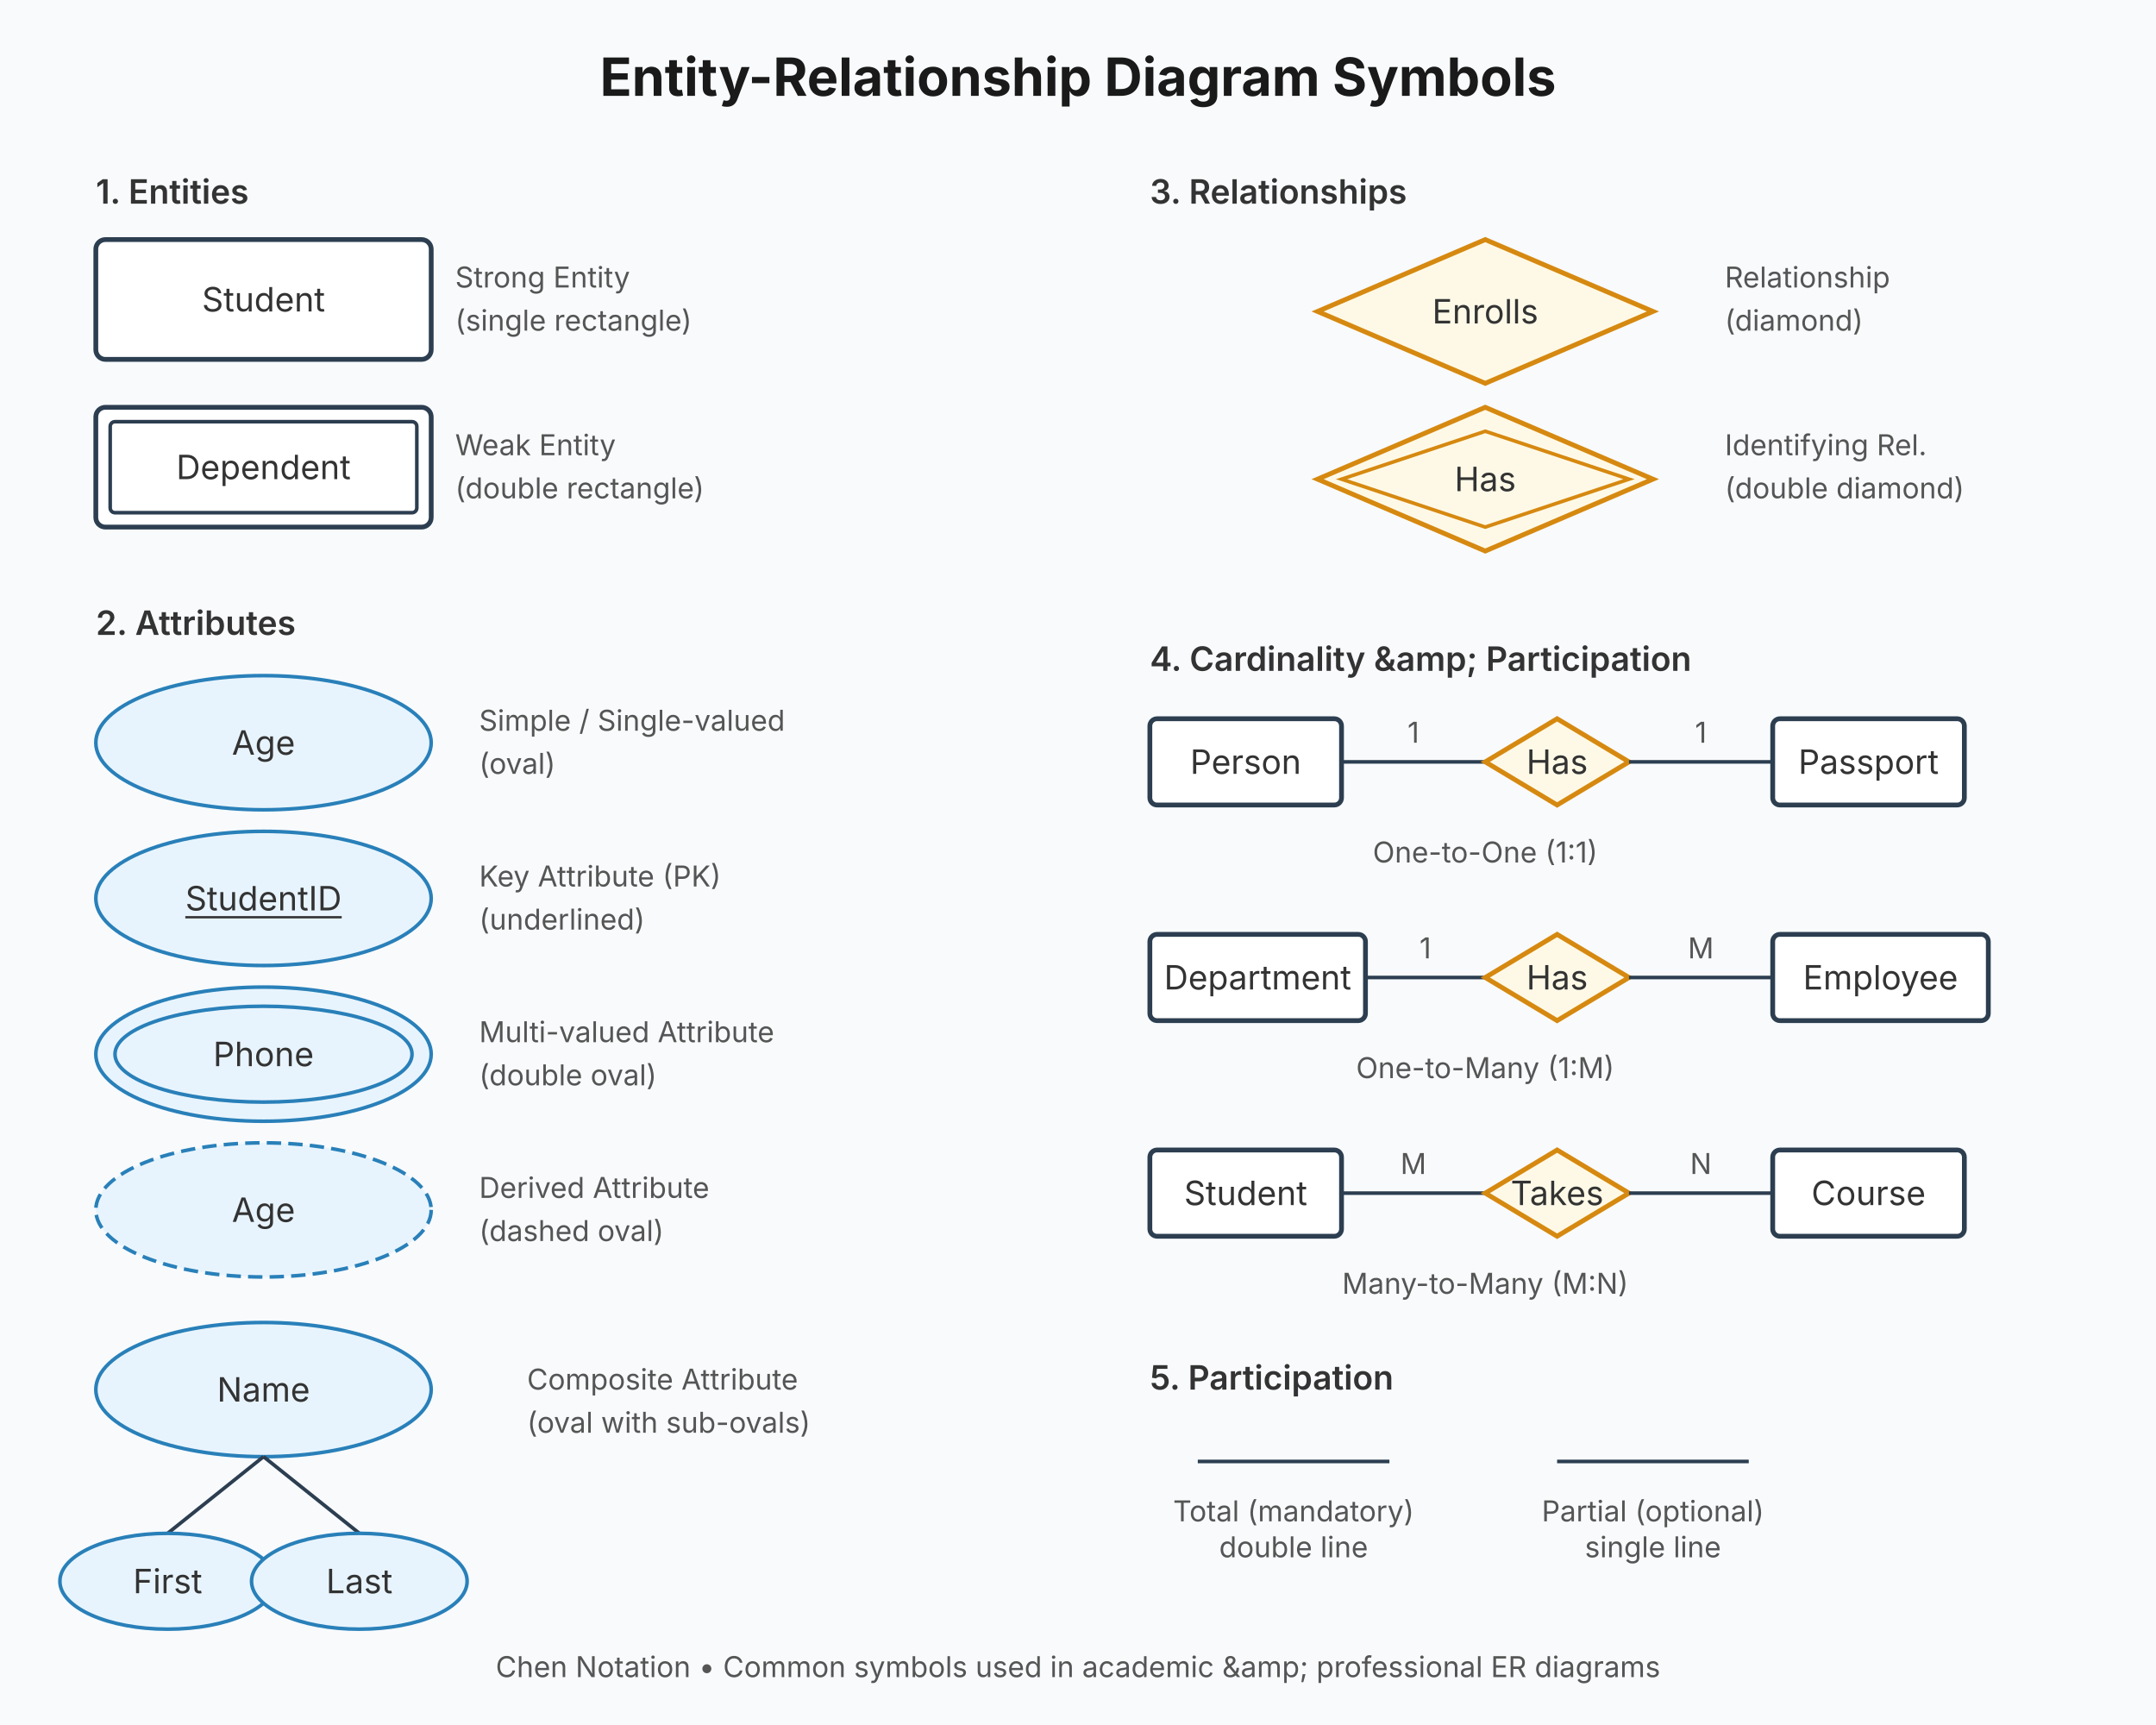
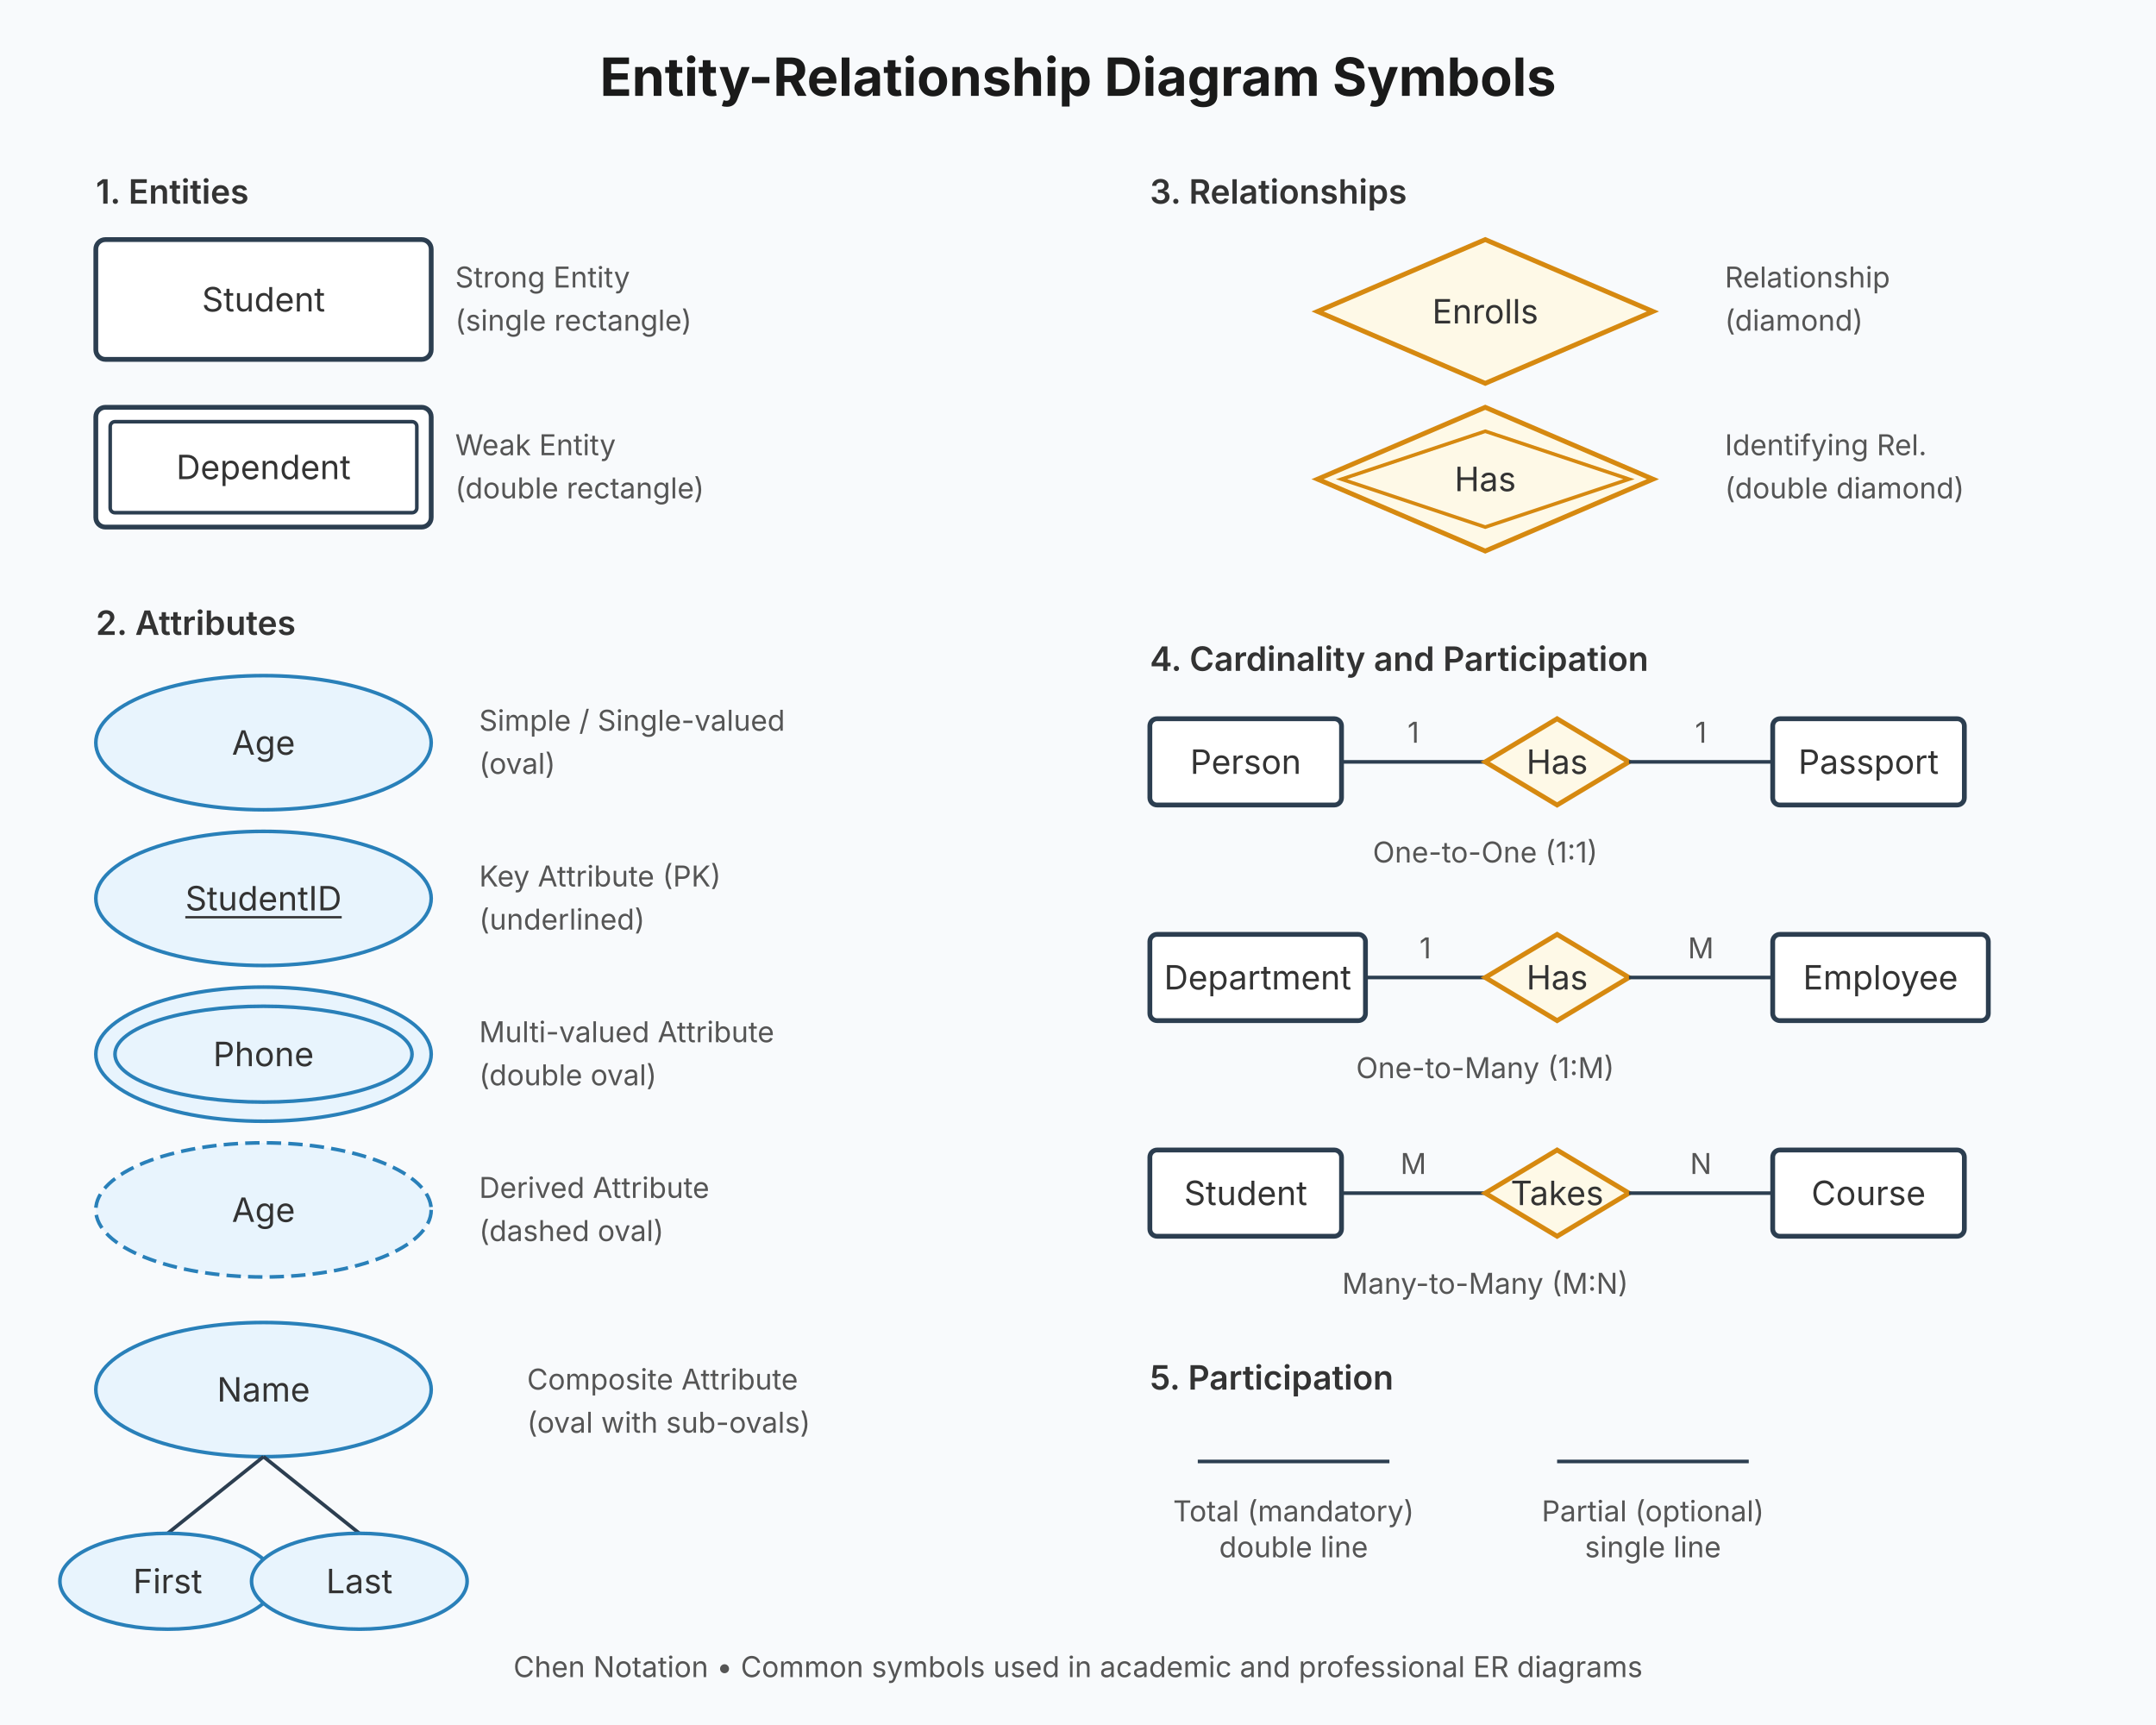
<svg xmlns="http://www.w3.org/2000/svg" width="900" height="720" viewBox="0 0 900 720">
  <defs>
    <style>
      .title { font-family: system-ui, -apple-system, sans-serif; font-size: 22px; font-weight: 700; fill: #1a1a1a; }
      .label { font-family: system-ui, -apple-system, sans-serif; font-size: 14px; fill: #333; }
      .sub { font-family: system-ui, -apple-system, sans-serif; font-size: 12px; fill: #555; }
      .box { fill: #ffffff; stroke: #2c3e50; stroke-width: 2; }
      .weak { fill: #ffffff; stroke: #2c3e50; stroke-width: 2; }
      .attr { fill: #e8f4fd; stroke: #2980b9; stroke-width: 1.5; }
      .rel { fill: #fef9e7; stroke: #d68910; stroke-width: 2; }
      .line { stroke: #2c3e50; stroke-width: 1.5; fill: none; }
    </style>
  </defs>
  <rect width="900" height="720" fill="#f8fafc" />
  <text x="450" y="40" text-anchor="middle" class="title">Entity-Relationship Diagram Symbols</text>
  <text x="40" y="85" class="label" font-weight="600">1. Entities</text>
  <rect x="40" y="100" width="140" height="50" rx="4" class="box" />
  <text x="110" y="130" text-anchor="middle" class="label">Student</text>
  <text x="190" y="120" class="sub">Strong Entity</text>
  <text x="190" y="138" class="sub">(single rectangle)</text>
  <rect x="40" y="170" width="140" height="50" rx="4" class="box" />
  <rect x="46" y="176" width="128" height="38" rx="2" fill="none" stroke="#2c3e50" stroke-width="1.5" />
  <text x="110" y="200" text-anchor="middle" class="label">Dependent</text>
  <text x="190" y="190" class="sub">Weak Entity</text>
  <text x="190" y="208" class="sub">(double rectangle)</text>
  <text x="40" y="265" class="label" font-weight="600">2. Attributes</text>
  <ellipse cx="110" cy="310" rx="70" ry="28" class="attr" />
  <text x="110" y="315" text-anchor="middle" class="label">Age</text>
  <text x="200" y="305" class="sub">Simple / Single-valued</text>
  <text x="200" y="323" class="sub">(oval)</text>
  <ellipse cx="110" cy="375" rx="70" ry="28" class="attr" />
  <text x="110" y="380" text-anchor="middle" class="label" text-decoration="underline">StudentID</text>
  <text x="200" y="370" class="sub">Key Attribute (PK)</text>
  <text x="200" y="388" class="sub">(underlined)</text>
  <ellipse cx="110" cy="440" rx="70" ry="28" class="attr" />
  <ellipse cx="110" cy="440" rx="62" ry="20" fill="none" stroke="#2980b9" stroke-width="1.5" />
  <text x="110" y="445" text-anchor="middle" class="label">Phone</text>
  <text x="200" y="435" class="sub">Multi-valued Attribute</text>
  <text x="200" y="453" class="sub">(double oval)</text>
  <ellipse cx="110" cy="505" rx="70" ry="28" fill="#e8f4fd" stroke="#2980b9" stroke-width="1.5" stroke-dasharray="6 3" />
  <text x="110" y="510" text-anchor="middle" class="label">Age</text>
  <text x="200" y="500" class="sub">Derived Attribute</text>
  <text x="200" y="518" class="sub">(dashed oval)</text>
  <ellipse cx="110" cy="580" rx="70" ry="28" class="attr" />
  <text x="110" y="585" text-anchor="middle" class="label">Name</text>
  <line x1="110" y1="608" x2="70" y2="640" class="line" />
  <line x1="110" y1="608" x2="150" y2="640" class="line" />
  <ellipse cx="70" cy="660" rx="45" ry="20" class="attr" />
  <text x="70" y="665" text-anchor="middle" class="label" font-size="12">First</text>
  <ellipse cx="150" cy="660" rx="45" ry="20" class="attr" />
  <text x="150" y="665" text-anchor="middle" class="label" font-size="12">Last</text>
  <text x="220" y="580" class="sub">Composite Attribute</text>
  <text x="220" y="598" class="sub">(oval with sub-ovals)</text>
  <text x="480" y="85" class="label" font-weight="600">3. Relationships</text>
  <polygon points="550,130 620,100 690,130 620,160" class="rel" />
  <text x="620" y="135" text-anchor="middle" class="label">Enrolls</text>
  <text x="720" y="120" class="sub">Relationship</text>
  <text x="720" y="138" class="sub">(diamond)</text>
  <polygon points="550,200 620,170 690,200 620,230" class="rel" />
  <polygon points="560,200 620,180 680,200 620,220" fill="none" stroke="#d68910" stroke-width="1.5" />
  <text x="620" y="205" text-anchor="middle" class="label">Has</text>
  <text x="720" y="190" class="sub">Identifying Rel.</text>
  <text x="720" y="208" class="sub">(double diamond)</text>
-   <text x="480" y="280" class="label" font-weight="600">4. Cardinality &amp;amp; Participation</text>
+   <text x="480" y="280" class="label" font-weight="600">4. Cardinality and Participation</text>
  <rect x="480" y="300" width="80" height="36" rx="3" class="box" />
  <text x="520" y="323" text-anchor="middle" class="label" font-size="13">Person</text>
  <line x1="560" y1="318" x2="620" y2="318" class="line" />
  <text x="590" y="310" text-anchor="middle" class="sub">1</text>
  <polygon points="620,318 650,300 680,318 650,336" class="rel" />
  <text x="650" y="323" text-anchor="middle" class="label" font-size="12">Has</text>
  <line x1="680" y1="318" x2="740" y2="318" class="line" />
  <text x="710" y="310" text-anchor="middle" class="sub">1</text>
  <rect x="740" y="300" width="80" height="36" rx="3" class="box" />
  <text x="780" y="323" text-anchor="middle" class="label" font-size="13">Passport</text>
  <text x="620" y="360" text-anchor="middle" class="sub">One-to-One (1:1)</text>
  <rect x="480" y="390" width="90" height="36" rx="3" class="box" />
  <text x="525" y="413" text-anchor="middle" class="label" font-size="13">Department</text>
  <line x1="570" y1="408" x2="620" y2="408" class="line" />
  <text x="595" y="400" text-anchor="middle" class="sub">1</text>
  <polygon points="620,408 650,390 680,408 650,426" class="rel" />
  <text x="650" y="413" text-anchor="middle" class="label" font-size="12">Has</text>
  <line x1="680" y1="408" x2="740" y2="408" class="line" />
  <text x="710" y="400" text-anchor="middle" class="sub">M</text>
  <rect x="740" y="390" width="90" height="36" rx="3" class="box" />
  <text x="785" y="413" text-anchor="middle" class="label" font-size="13">Employee</text>
  <text x="620" y="450" text-anchor="middle" class="sub">One-to-Many (1:M)</text>
  <rect x="480" y="480" width="80" height="36" rx="3" class="box" />
  <text x="520" y="503" text-anchor="middle" class="label" font-size="13">Student</text>
  <line x1="560" y1="498" x2="620" y2="498" class="line" />
  <text x="590" y="490" text-anchor="middle" class="sub">M</text>
  <polygon points="620,498 650,480 680,498 650,516" class="rel" />
  <text x="650" y="503" text-anchor="middle" class="label" font-size="12">Takes</text>
  <line x1="680" y1="498" x2="740" y2="498" class="line" />
  <text x="710" y="490" text-anchor="middle" class="sub">N</text>
  <rect x="740" y="480" width="80" height="36" rx="3" class="box" />
  <text x="780" y="503" text-anchor="middle" class="label" font-size="13">Course</text>
  <text x="620" y="540" text-anchor="middle" class="sub">Many-to-Many (M:N)</text>
  <text x="480" y="580" class="label" font-weight="600">5. Participation</text>
  <line x1="500" y1="610" x2="580" y2="610" class="line" stroke-width="3" />
  <text x="540" y="635" text-anchor="middle" class="sub">Total (mandatory)</text>
  <text x="540" y="650" text-anchor="middle" class="sub">double line</text>
  <line x1="650" y1="610" x2="730" y2="610" class="line" />
  <text x="690" y="635" text-anchor="middle" class="sub">Partial (optional)</text>
  <text x="690" y="650" text-anchor="middle" class="sub">single line</text>
-   <text x="450" y="700" text-anchor="middle" class="sub">Chen Notation • Common symbols used in academic &amp;amp; professional ER diagrams</text>
+   <text x="450" y="700" text-anchor="middle" class="sub">Chen Notation • Common symbols used in academic and professional ER diagrams</text>
</svg>
